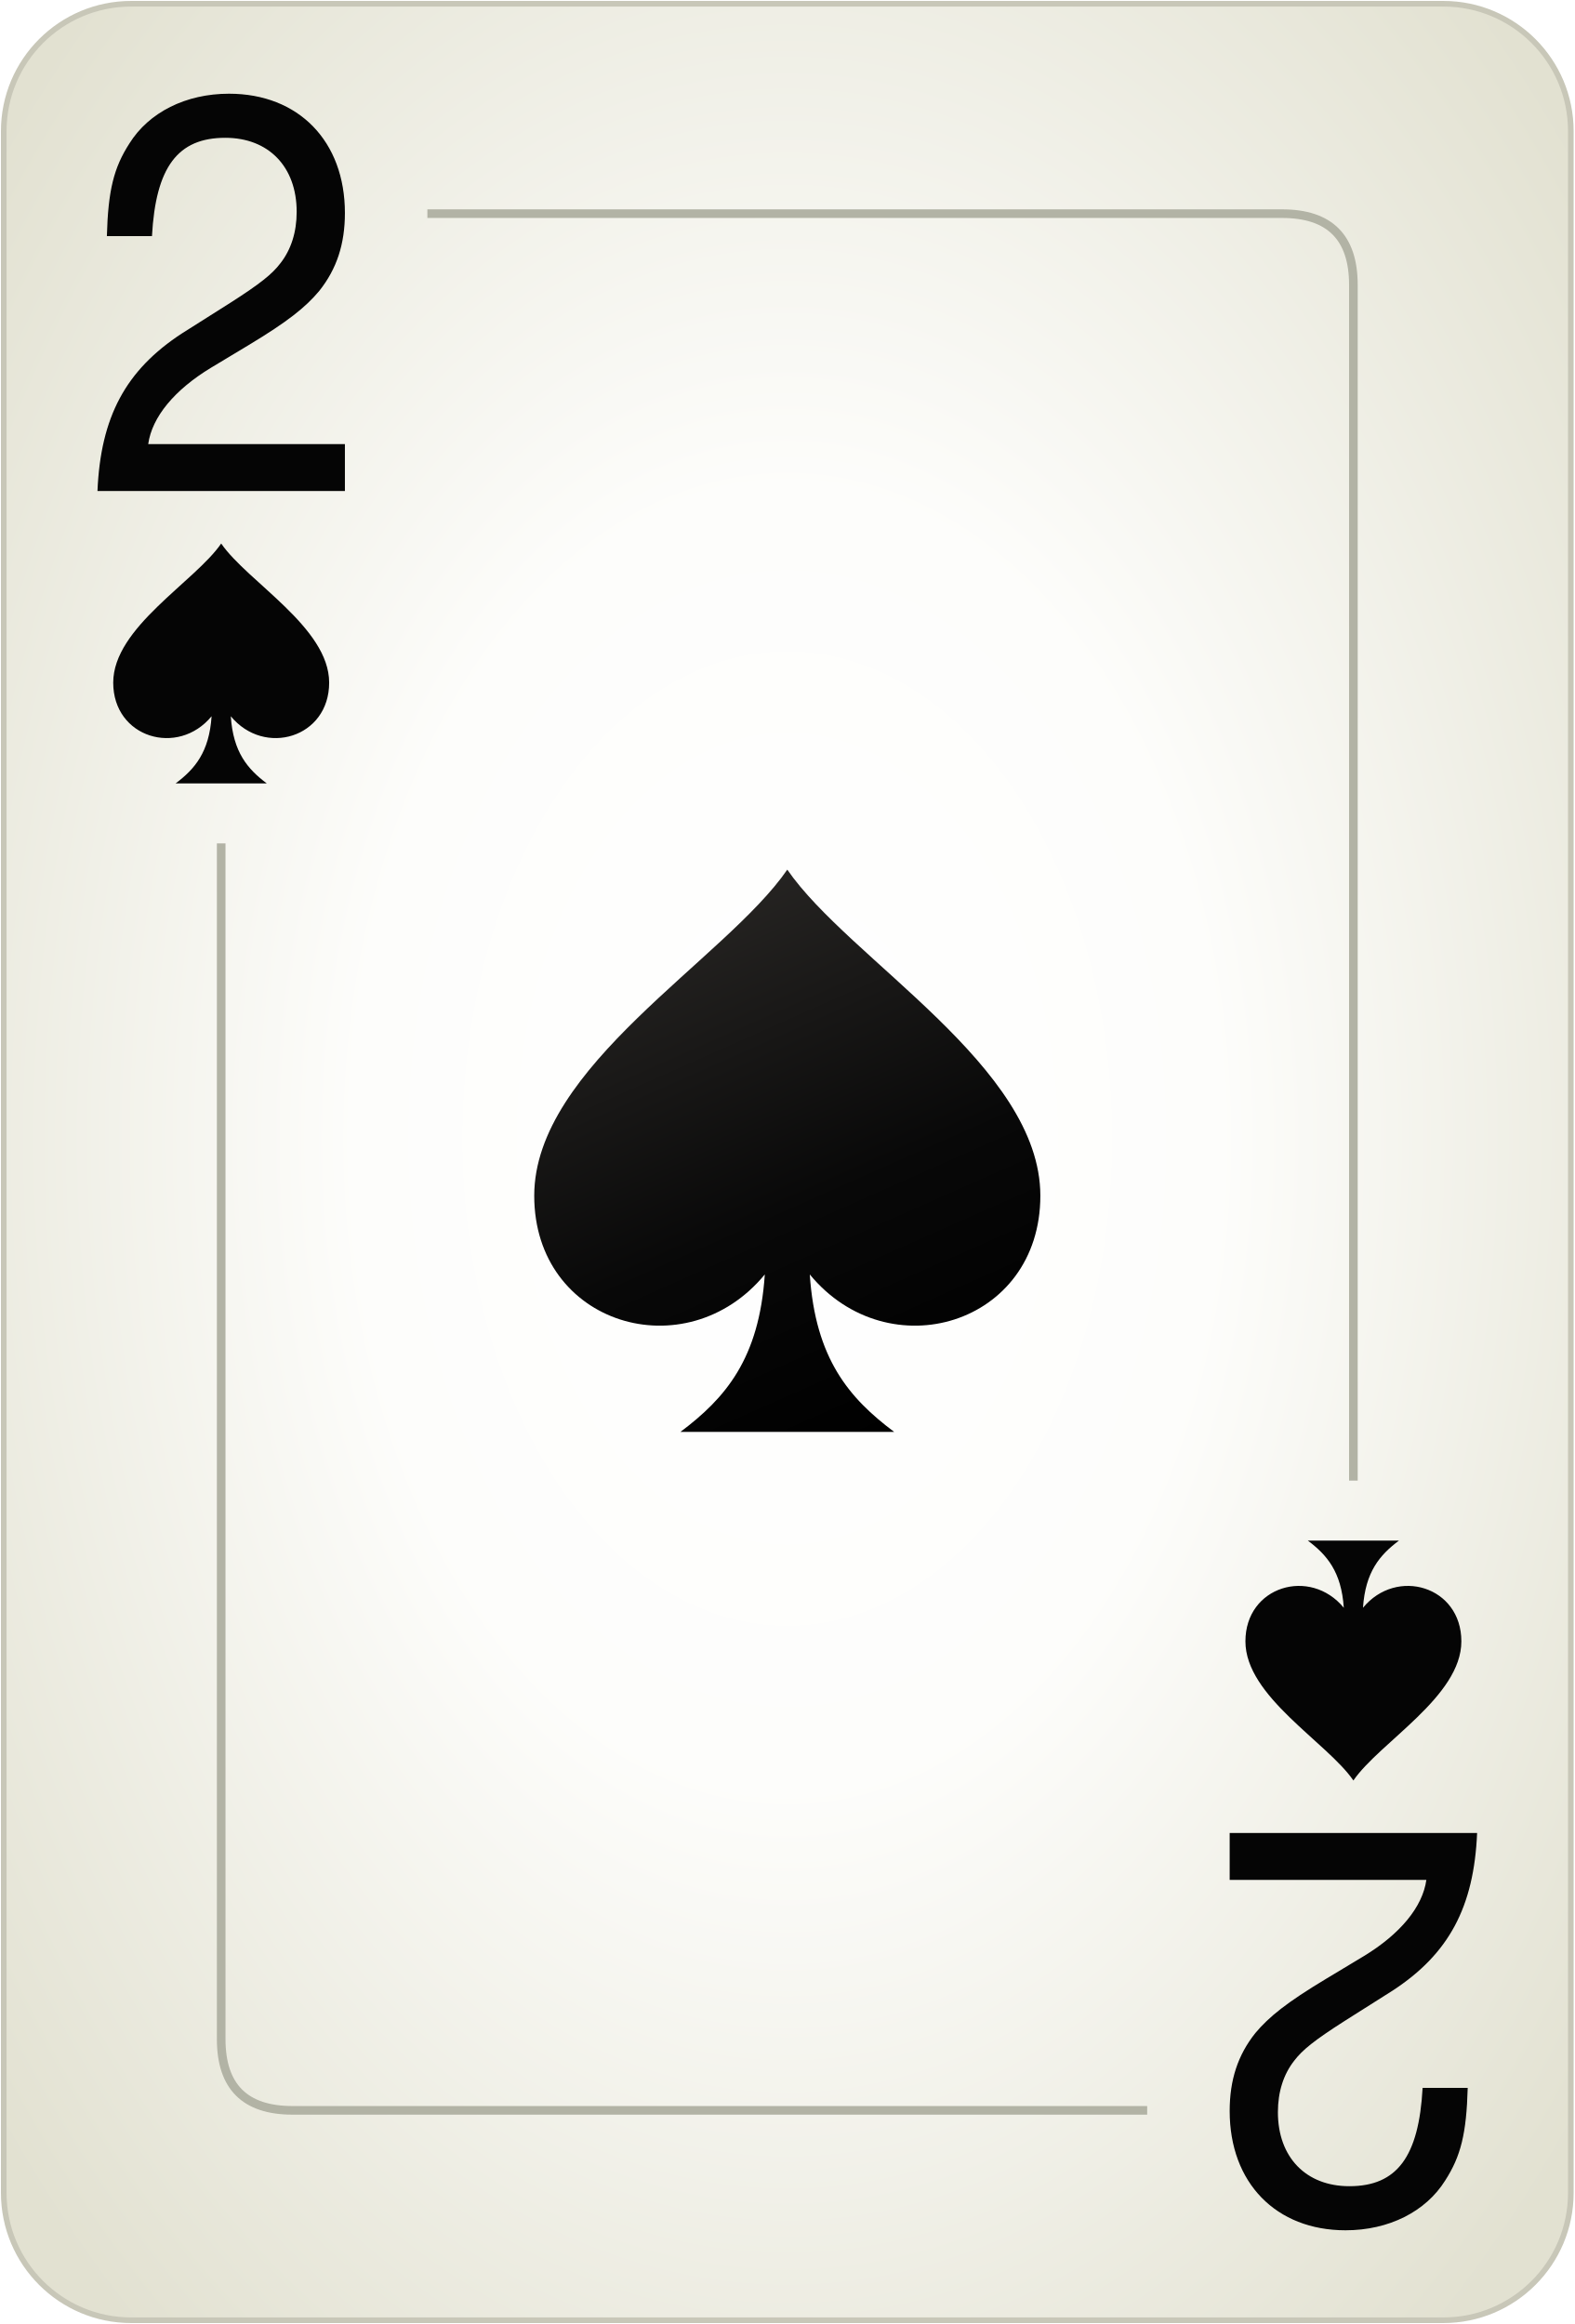
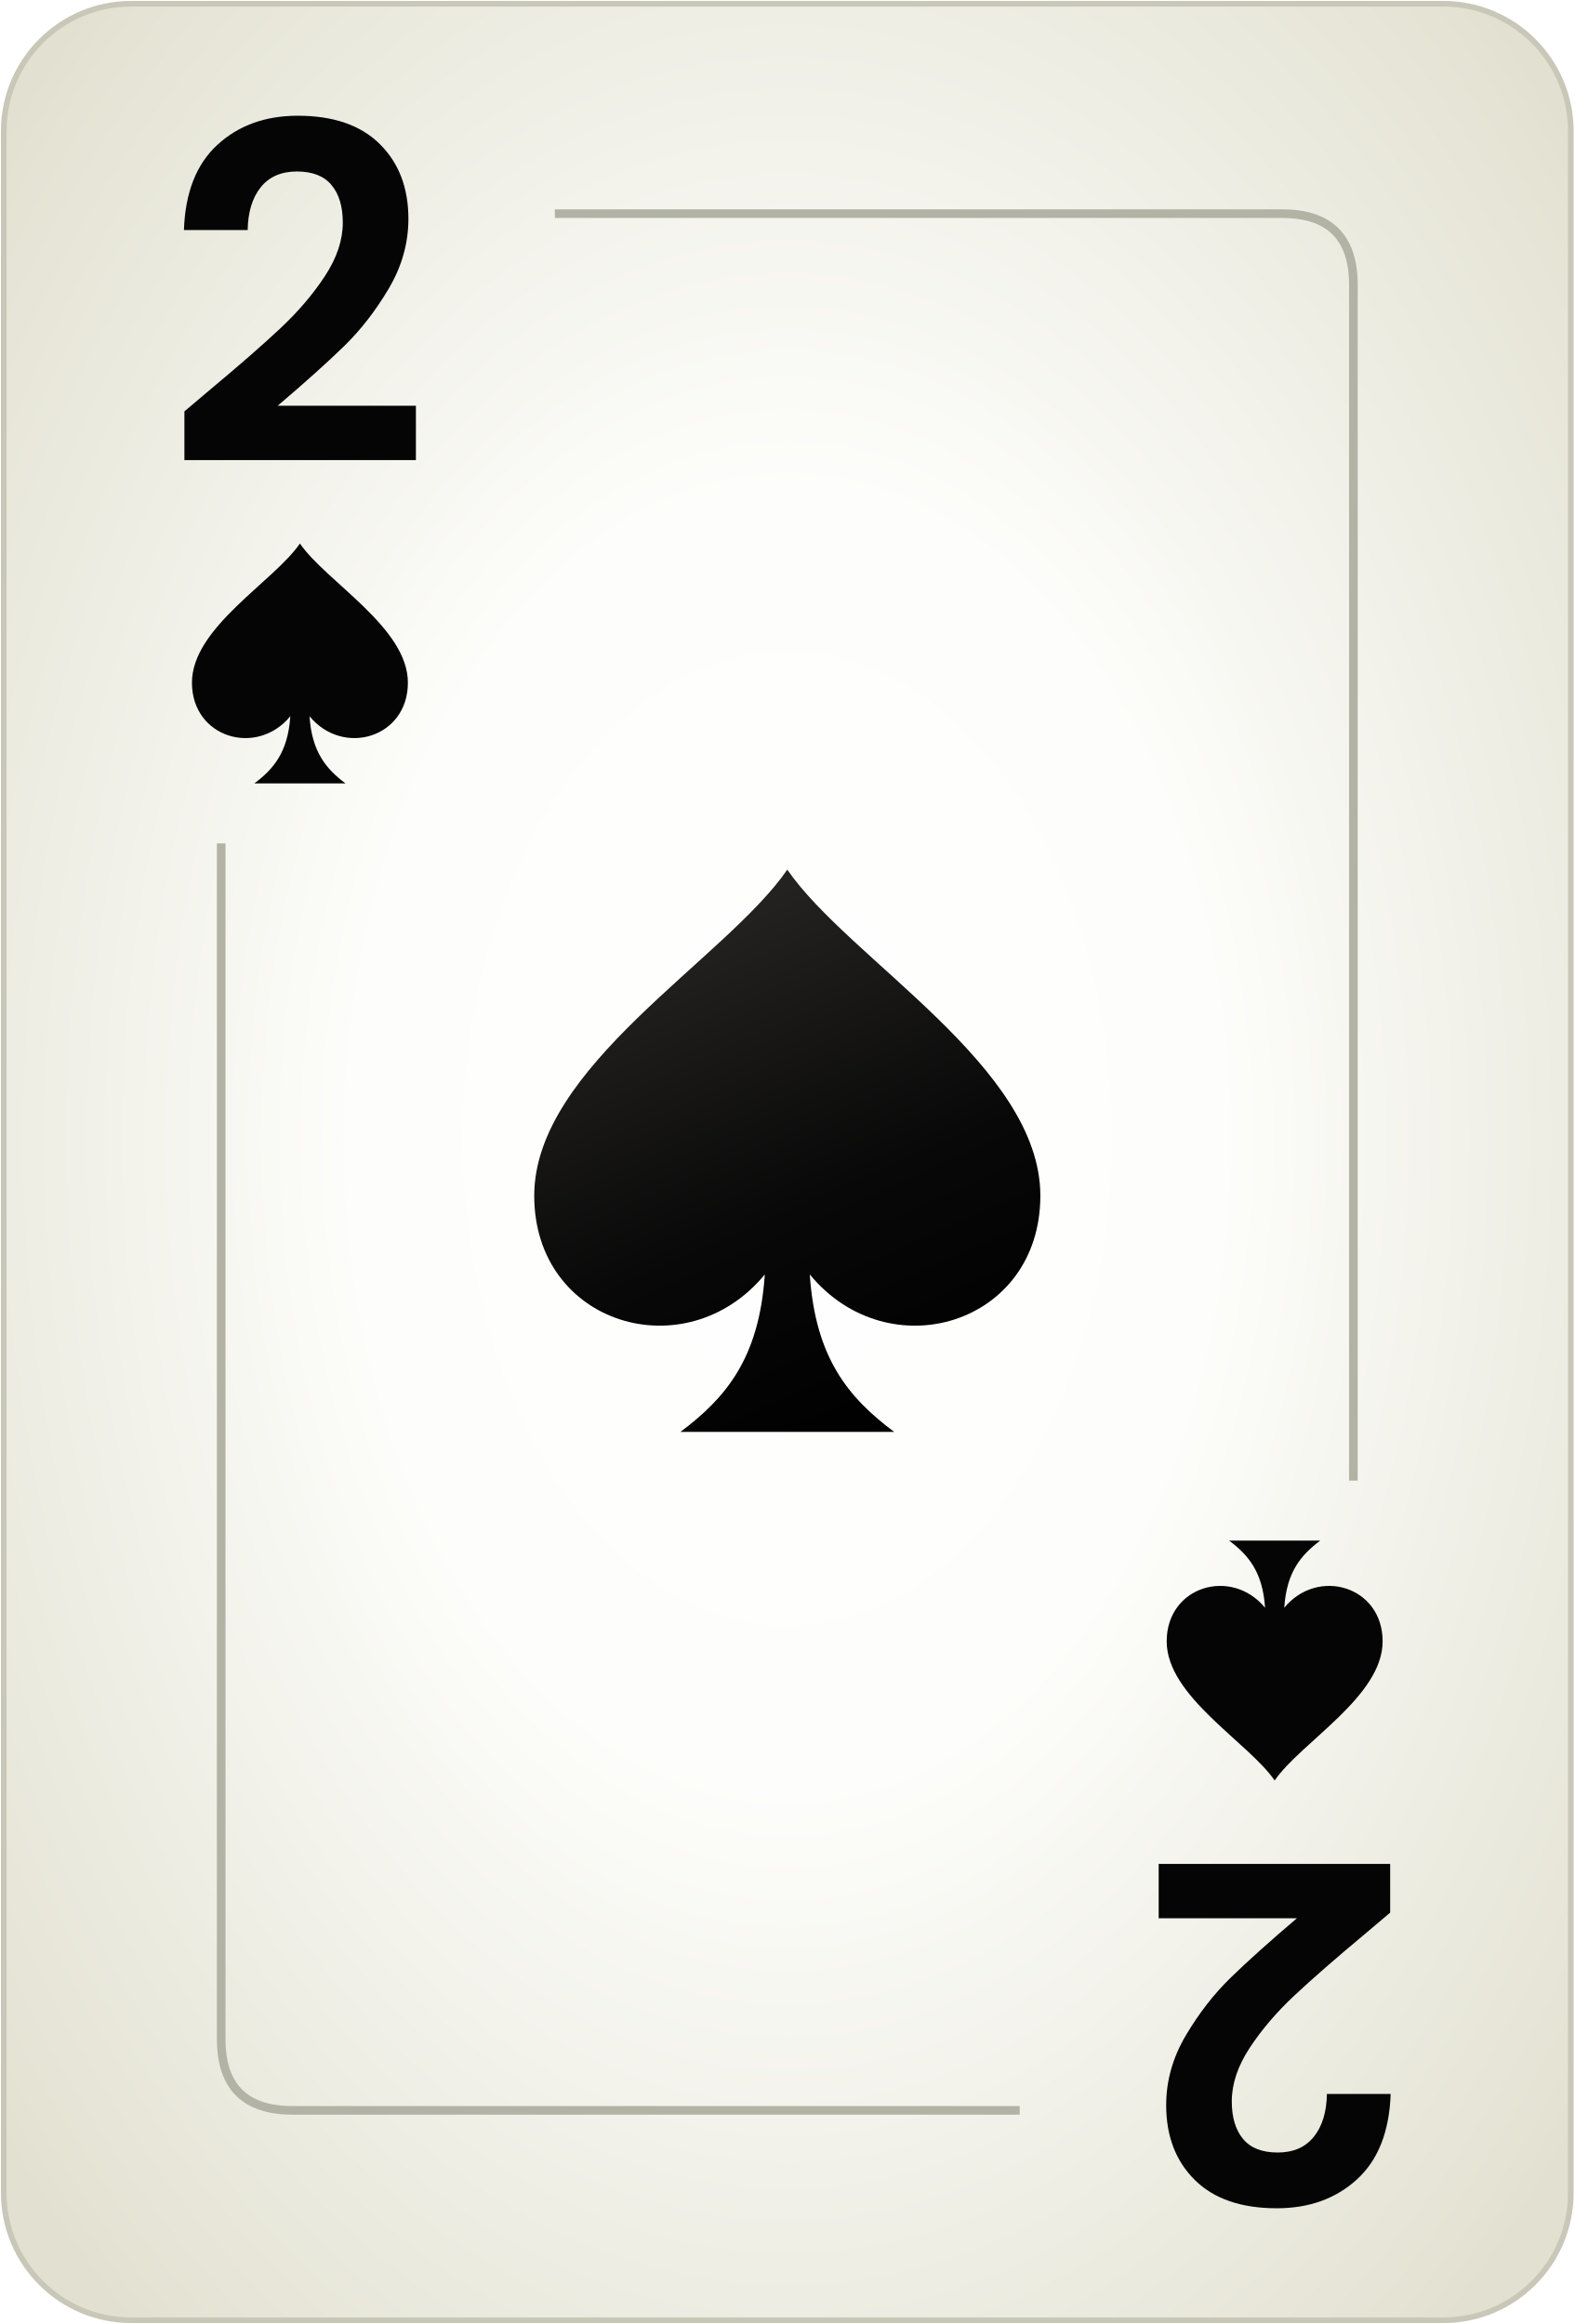
<svg xmlns="http://www.w3.org/2000/svg" width="840" height="1240" viewBox="0 0 420 620">
  <defs>
    <radialGradient id="paper" cx="50%" cy="49%" r="66%">
      <stop offset="0" stop-color="#fff" />
      <stop offset=".42" stop-color="#fdfdfb" />
      <stop offset="1" stop-color="#e2e1d1" />
    </radialGradient>
    <linearGradient id="ink" x1=".3" y1="0" x2=".7" y2="1">
      <stop stop-color="#292725" />
      <stop offset=".6" stop-color="#080808" />
      <stop offset="1" stop-color="#000" />
    </linearGradient>
  </defs>
  <rect x="1" y="1" width="418" height="618" rx="34" fill="url(#paper)" stroke="#c8c7b8" stroke-width="1.5" />
-   <path d="M114 57 H342 Q361 57 361 76 V395 M59 225 V544 Q59 563 78 563 H306" fill="none" stroke="#b2b3a5" stroke-width="2.3" />
+   <path d="M148 57 H342 Q361 57 361 76 V395 M59 225 V544 Q59 563 78 563 H272" fill="none" stroke="#b2b3a5" stroke-width="2.3" />
  <path transform="translate(135 232) scale(1.5)" d="M50 0 C39 16 5 35 5 58 C5 81 32 89 46 72 C45 87 39 94 31 100 L69 100 C61 94 55 87 54 72 C68 89 95 81 95 58 C95 35 61 16 50 0Z" fill="url(#ink)" />
  <g fill="#050505">
-     <g transform="translate(26 131) scale(0.1670886 -0.1507824) translate(-21 0)">
-       <path transform="translate(0 0)" d="M108 451C114 573 149 625 225 625C294 625 339 574 339 494C339 458 330 427 313 403C300 384 281 367 233 333L156 279C66 214 26 131 21 0H416V83H102C108 131 144 179 202 218L262 258C325 300 353 325 375 354C403 393 416 437 416 492C416 619 342 703 231 703C162 703 103 670 72 615C47 572 38 532 36 451Z" />
+     <g transform="translate(49.0625 124) scale(0.125 -0.125) translate(-44 0)">
+       <path transform="translate(0 0)" d="M97 158Q193 238 250.0 291.5Q307 345 345.0 403.0Q383 461 383 517Q383 568 359.0 597.0Q335 626 285 626Q235 626 208.0 592.5Q181 559 180 501H44Q48 621 115.5 683.0Q183 745 287 745Q401 745 462.0 684.5Q523 624 523 525Q523 447 481.0 376.0Q439 305 385.0 252.5Q331 200 244 126H539V10H45V114Z" />
    </g>
-     <path transform="translate(27 145) scale(0.64)" d="M50 0 C39 16 5 35 5 58 C5 81 32 89 46 72 C45 87 39 94 31 100 L69 100 C61 94 55 87 54 72 C68 89 95 81 95 58 C95 35 61 16 50 0Z" fill="#050505" />
+     <path transform="translate(48 145) scale(0.64)" d="M50 0 C39 16 5 35 5 58 C5 81 32 89 46 72 C45 87 39 94 31 100 L69 100 C61 94 55 87 54 72 C68 89 95 81 95 58 C95 35 61 16 50 0Z" fill="#050505" />
  </g>
  <g transform="rotate(180 210 310)">
    <g fill="#050505">
-       <g transform="translate(26 131) scale(0.1670886 -0.1507824) translate(-21 0)">
-         <path transform="translate(0 0)" d="M108 451C114 573 149 625 225 625C294 625 339 574 339 494C339 458 330 427 313 403C300 384 281 367 233 333L156 279C66 214 26 131 21 0H416V83H102C108 131 144 179 202 218L262 258C325 300 353 325 375 354C403 393 416 437 416 492C416 619 342 703 231 703C162 703 103 670 72 615C47 572 38 532 36 451Z" />
+       <g transform="translate(49.0625 124) scale(0.125 -0.125) translate(-44 0)">
+         <path transform="translate(0 0)" d="M97 158Q193 238 250.0 291.5Q307 345 345.0 403.0Q383 461 383 517Q383 568 359.0 597.0Q335 626 285 626Q235 626 208.0 592.5Q181 559 180 501H44Q48 621 115.5 683.0Q183 745 287 745Q401 745 462.0 684.5Q523 624 523 525Q523 447 481.0 376.0Q439 305 385.0 252.5Q331 200 244 126H539V10H45V114Z" />
      </g>
-       <path transform="translate(27 145) scale(0.64)" d="M50 0 C39 16 5 35 5 58 C5 81 32 89 46 72 C45 87 39 94 31 100 L69 100 C61 94 55 87 54 72 C68 89 95 81 95 58 C95 35 61 16 50 0Z" fill="#050505" />
+       <path transform="translate(48 145) scale(0.64)" d="M50 0 C39 16 5 35 5 58 C5 81 32 89 46 72 C45 87 39 94 31 100 L69 100 C61 94 55 87 54 72 C68 89 95 81 95 58 C95 35 61 16 50 0Z" fill="#050505" />
    </g>
  </g>
</svg>
